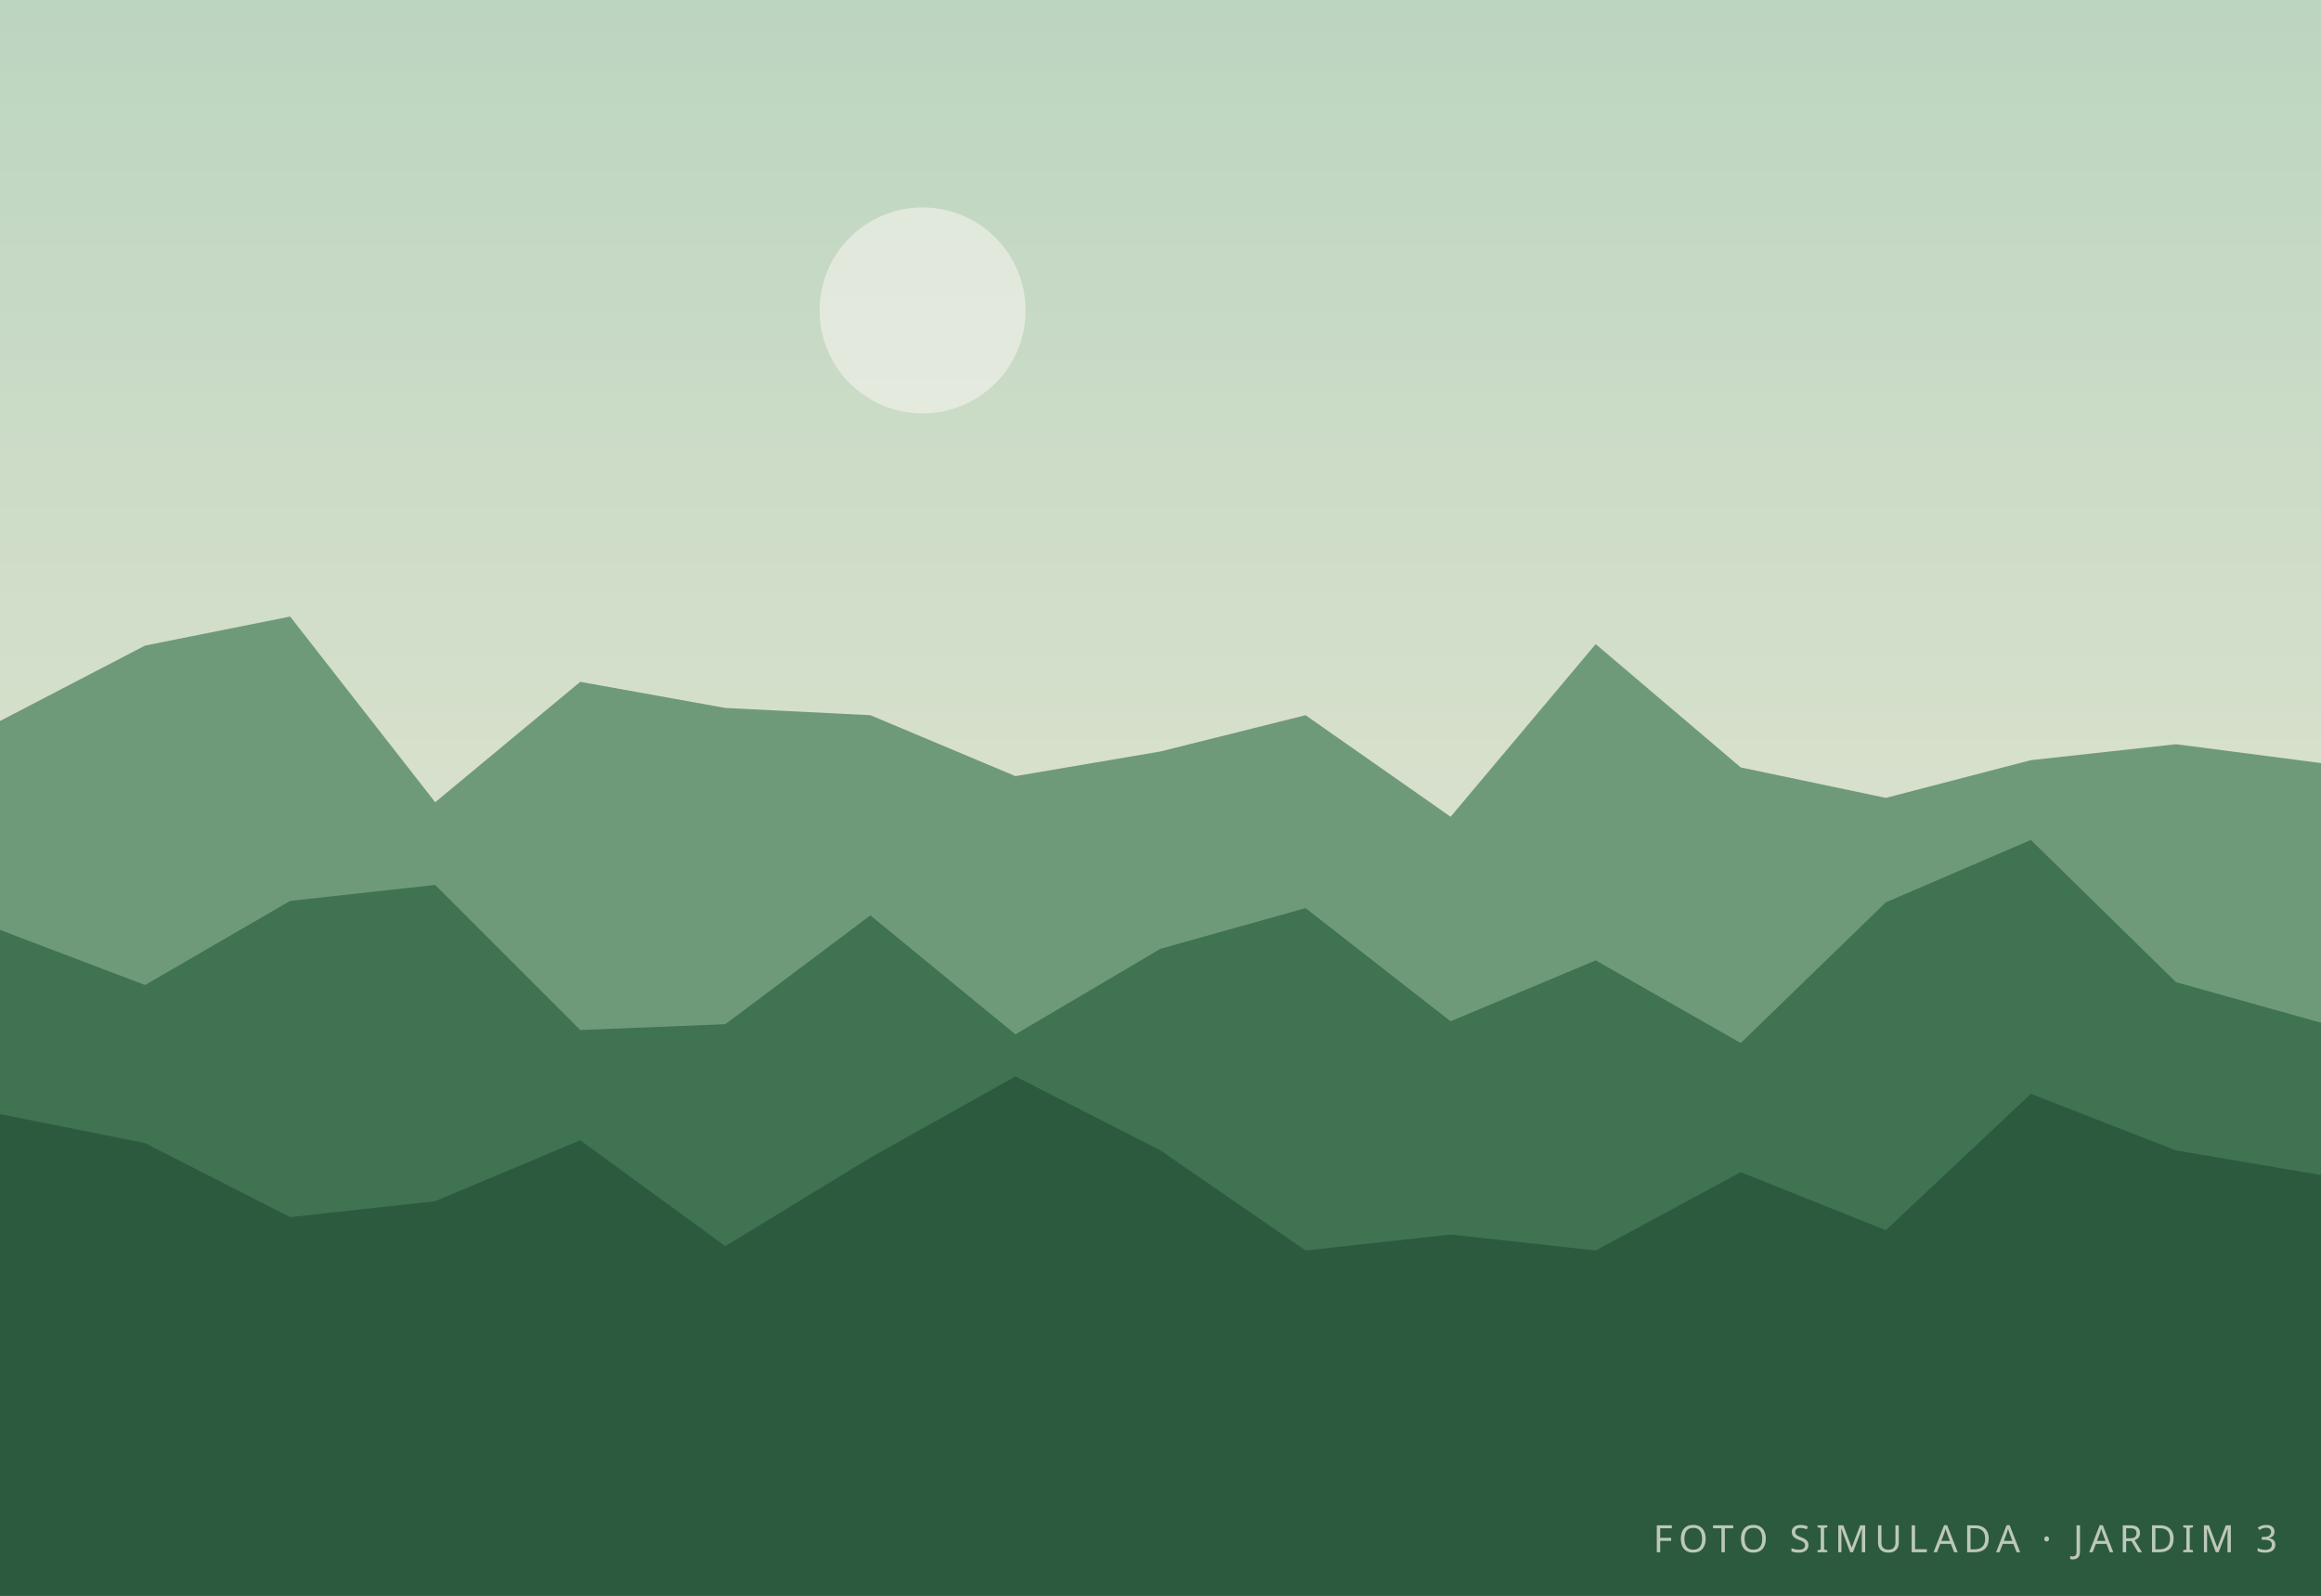
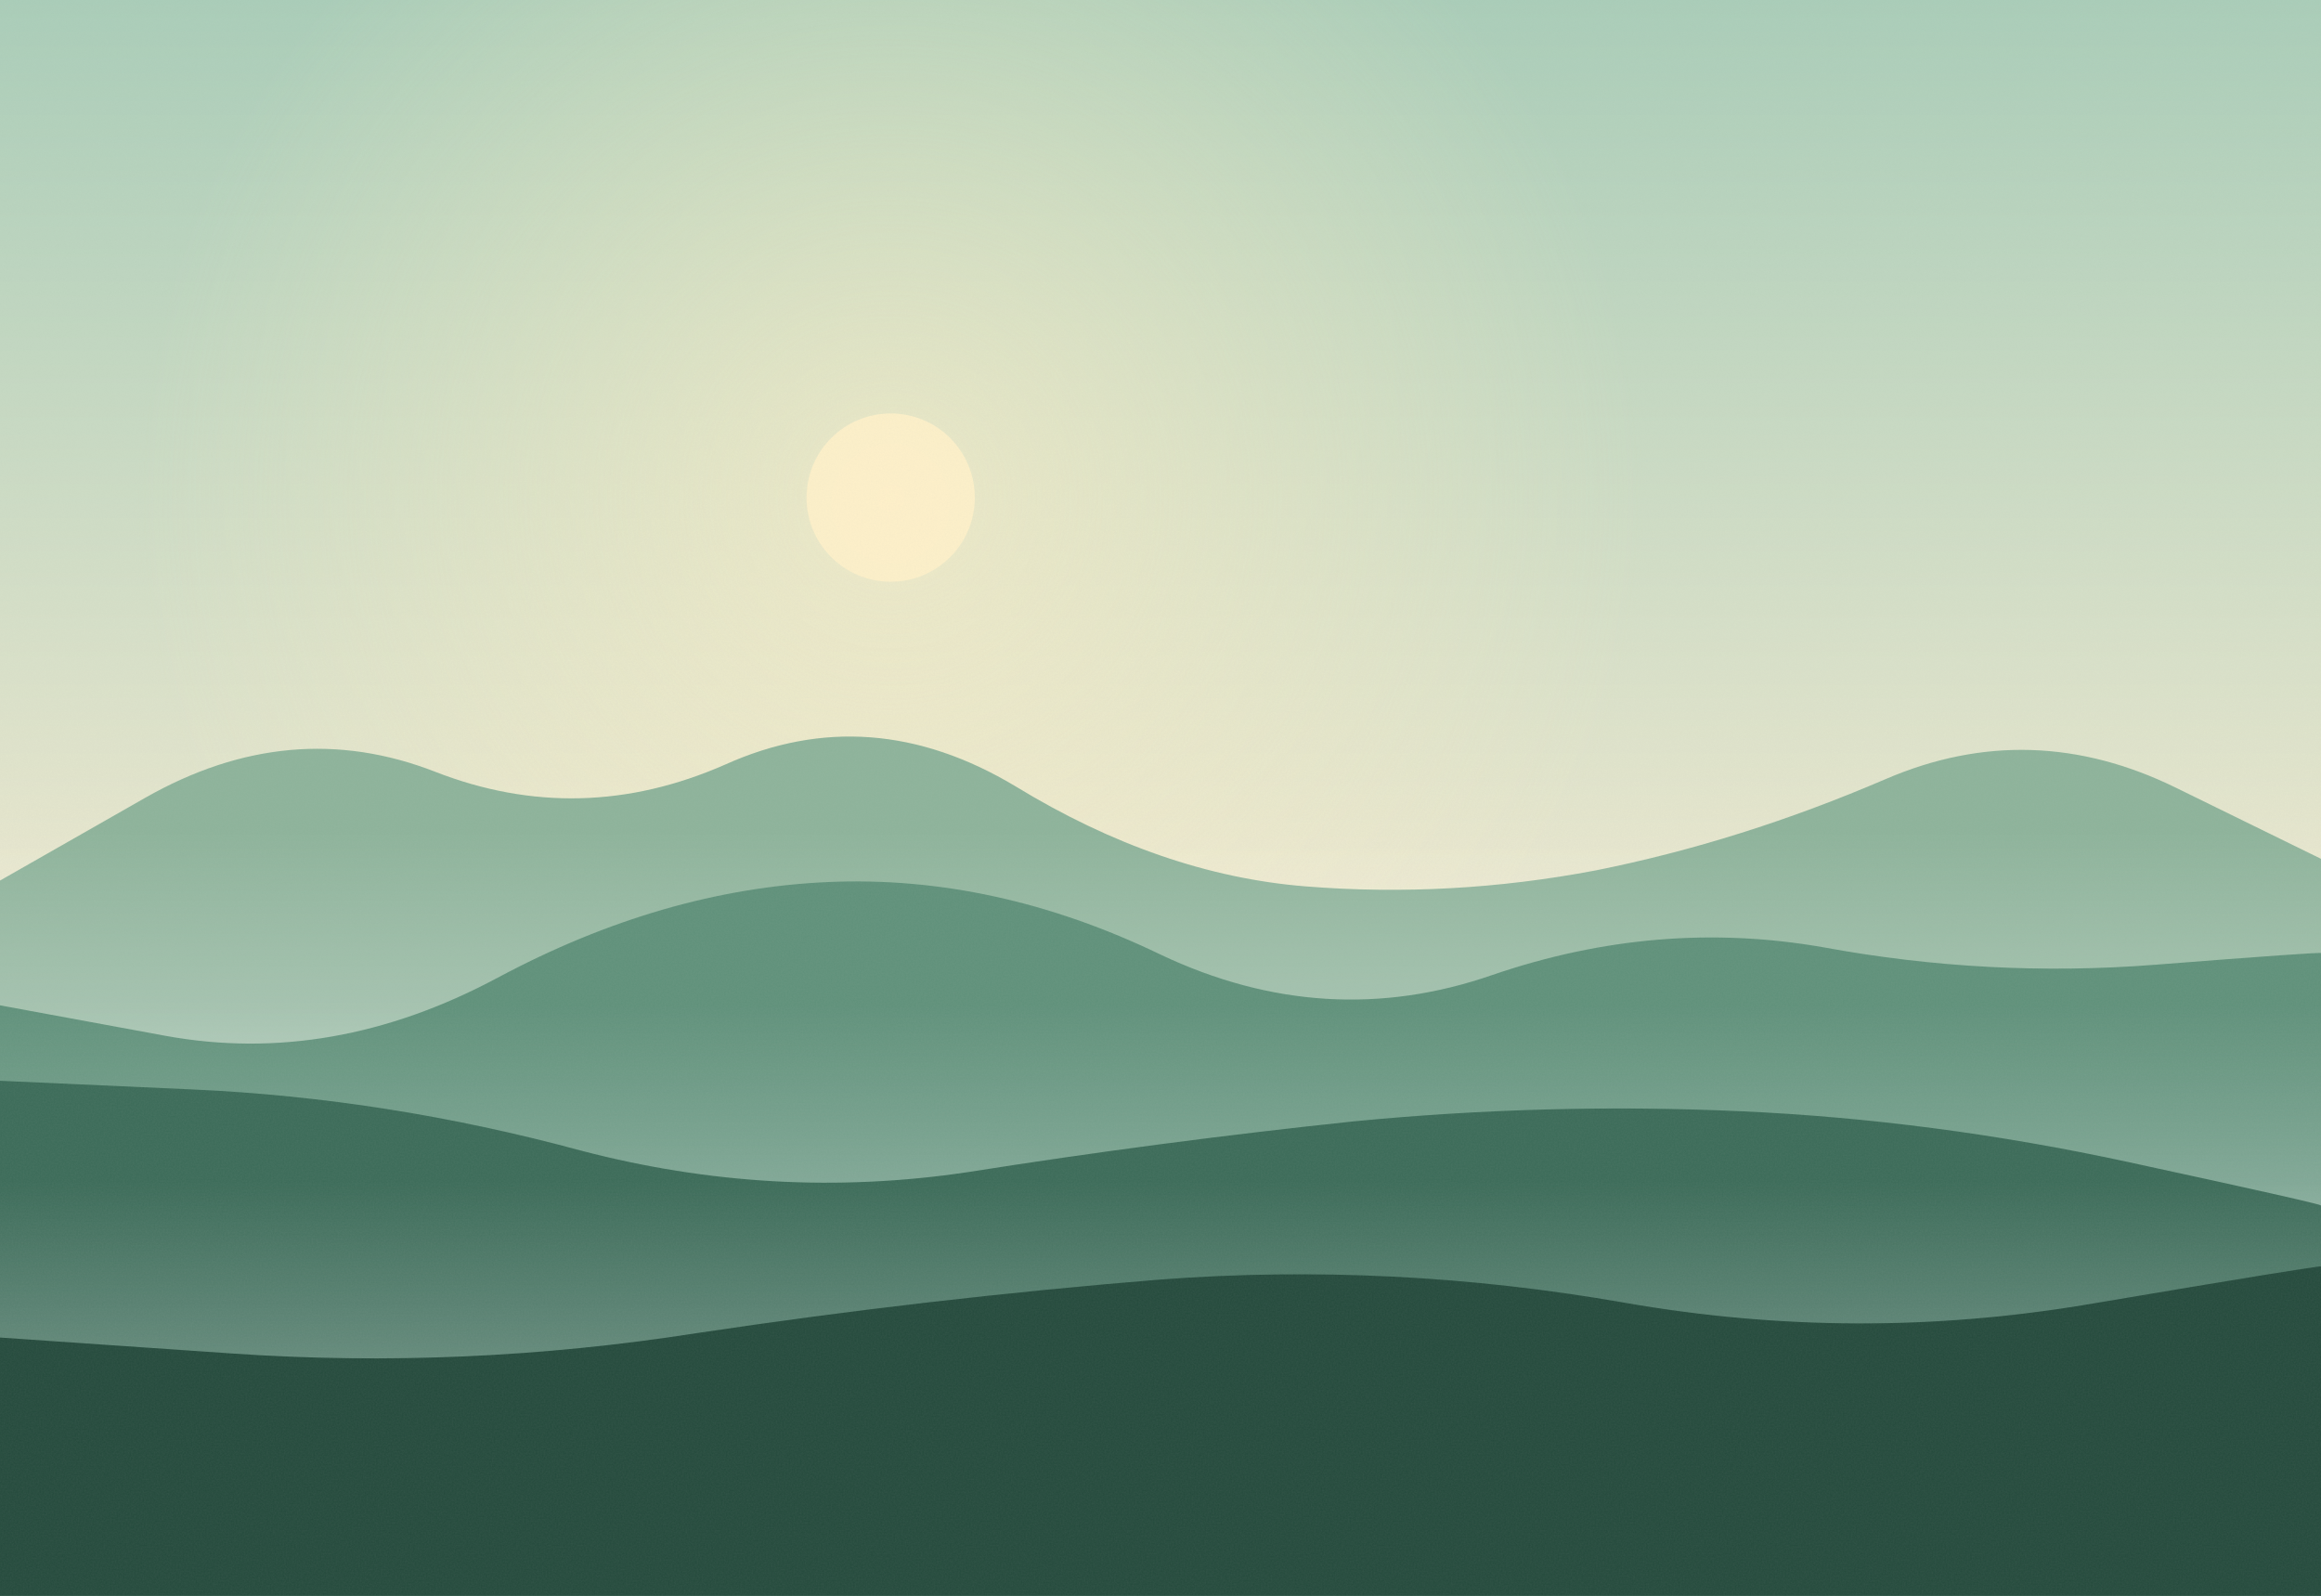
<svg xmlns="http://www.w3.org/2000/svg" viewBox="0 0 1600 1100" preserveAspectRatio="xMidYMid slice">
  <defs>
-     <linearGradient id="g" x1="0" y1="0" x2="0" y2="1">
-       <stop offset="0" stop-color="#bcd5c0" />
-       <stop offset="1" stop-color="#f3ecd8" />
+     <linearGradient id="sky" x1="0" y1="0" x2="0" y2="1">
+       <stop offset="0" stop-color="#a9cdb8" />
+       <stop offset=".65" stop-color="#f4ecd2" />
+       <stop offset="1" stop-color="#f4ecd2" />
    </linearGradient>
+     <radialGradient id="sun" cx="614" cy="343" r="520" gradientUnits="userSpaceOnUse">
+       <stop offset="0" stop-color="#fff1c9" stop-opacity=".95" />
+       <stop offset=".12" stop-color="#fff1c9" stop-opacity=".55" />
+       <stop offset="1" stop-color="#fff1c9" stop-opacity="0" />
+     </radialGradient>
+     <linearGradient id="mist" x1="0" y1="0" x2="0" y2="1">
+       <stop offset="0" stop-color="#fff" stop-opacity="0" />
+       <stop offset="1" stop-color="#fff" stop-opacity=".38" />
+     </linearGradient>
+     <filter id="n" x="0" y="0" width="100%" height="100%">
+       <feTurbulence type="fractalNoise" baseFrequency=".9" numOctaves="2" seed="4" />
+       <feColorMatrix values="0 0 0 0 .5  0 0 0 0 .5  0 0 0 0 .5  0 0 0 .55 0" />
+     </filter>
  </defs>
-   <rect width="1600" height="1100" fill="url(#g)" />
-   <circle cx="636" cy="214" r="71" fill="#F9F6F0" opacity=".55" />
-   <polygon points="0,1100 0,497 100,445 200,425 300,553 400,470 500,488 600,493 700,535 800,518 900,493 1000,563 1100,444 1200,529 1300,550 1400,524 1500,513 1600,526 1600,1100" fill="#6f9a7a" />
-   <polygon points="0,1100 0,641 100,679 200,621 300,610 400,710 500,706 600,631 700,713 800,654 900,626 1000,704 1100,662 1200,719 1300,622 1400,579 1500,677 1600,705 1600,1100" fill="#3f7352" />
-   <polygon points="0,1100 0,768 100,788 200,839 300,828 400,786 500,859 600,798 700,742 800,793 900,862 1000,851 1100,862 1200,808 1300,848 1400,754 1500,793 1600,810 1600,1100" fill="#2c5a3f" />
-   <text x="1570" y="1070" text-anchor="end" font-family="sans-serif" font-size="26" letter-spacing="4" fill="#F9F6F0" opacity=".7">FOTO SIMULADA · JARDIM 3</text>
+   <rect width="1600" height="1100" fill="url(#sky)" />
+   <rect width="1600" height="1100" fill="url(#sun)" />
+   <circle cx="614" cy="343" r="58" fill="#fff1c9" opacity=".9" />
+   <path d="M0,1100 L0,607 Q0,607 100,550 Q200,493 300,532 Q400,571 500,527 Q600,482 700,542 Q800,603 900,611 Q1000,619 1100,600 Q1200,580 1300,537 Q1400,494 1500,543 T1600,592 L1600,1100 Z" fill="#8db39a" />
+   <rect y="572" width="1600" height="220" fill="url(#mist)" />
+   <path d="M0,1100 L0,693 Q0,693 114,714 Q229,735 343,674 Q457,613 571,608 Q686,603 800,658 Q914,712 1029,672 Q1143,633 1257,653 Q1371,674 1486,665 T1600,657 L1600,1100 Z" fill="#5f917a" />
+   <rect y="693" width="1600" height="220" fill="url(#mist)" />
+   <path d="M0,1100 L0,745 Q0,745 133,751 Q267,757 400,793 Q533,828 667,808 Q800,787 933,773 Q1067,760 1200,766 Q1333,772 1467,801 T1600,831 L1600,1100 Z" fill="#3b6b58" />
+   <rect y="814" width="1600" height="220" fill="url(#mist)" />
+   <path d="M0,1100 L0,922 Q0,922 160,933 Q320,944 480,919 Q640,895 800,882 Q960,870 1120,898 Q1280,926 1440,899 T1600,873 L1600,1100 Z" fill="#244a3c" />
+   <rect width="1600" height="1100" filter="url(#n)" opacity=".16" />
</svg>
